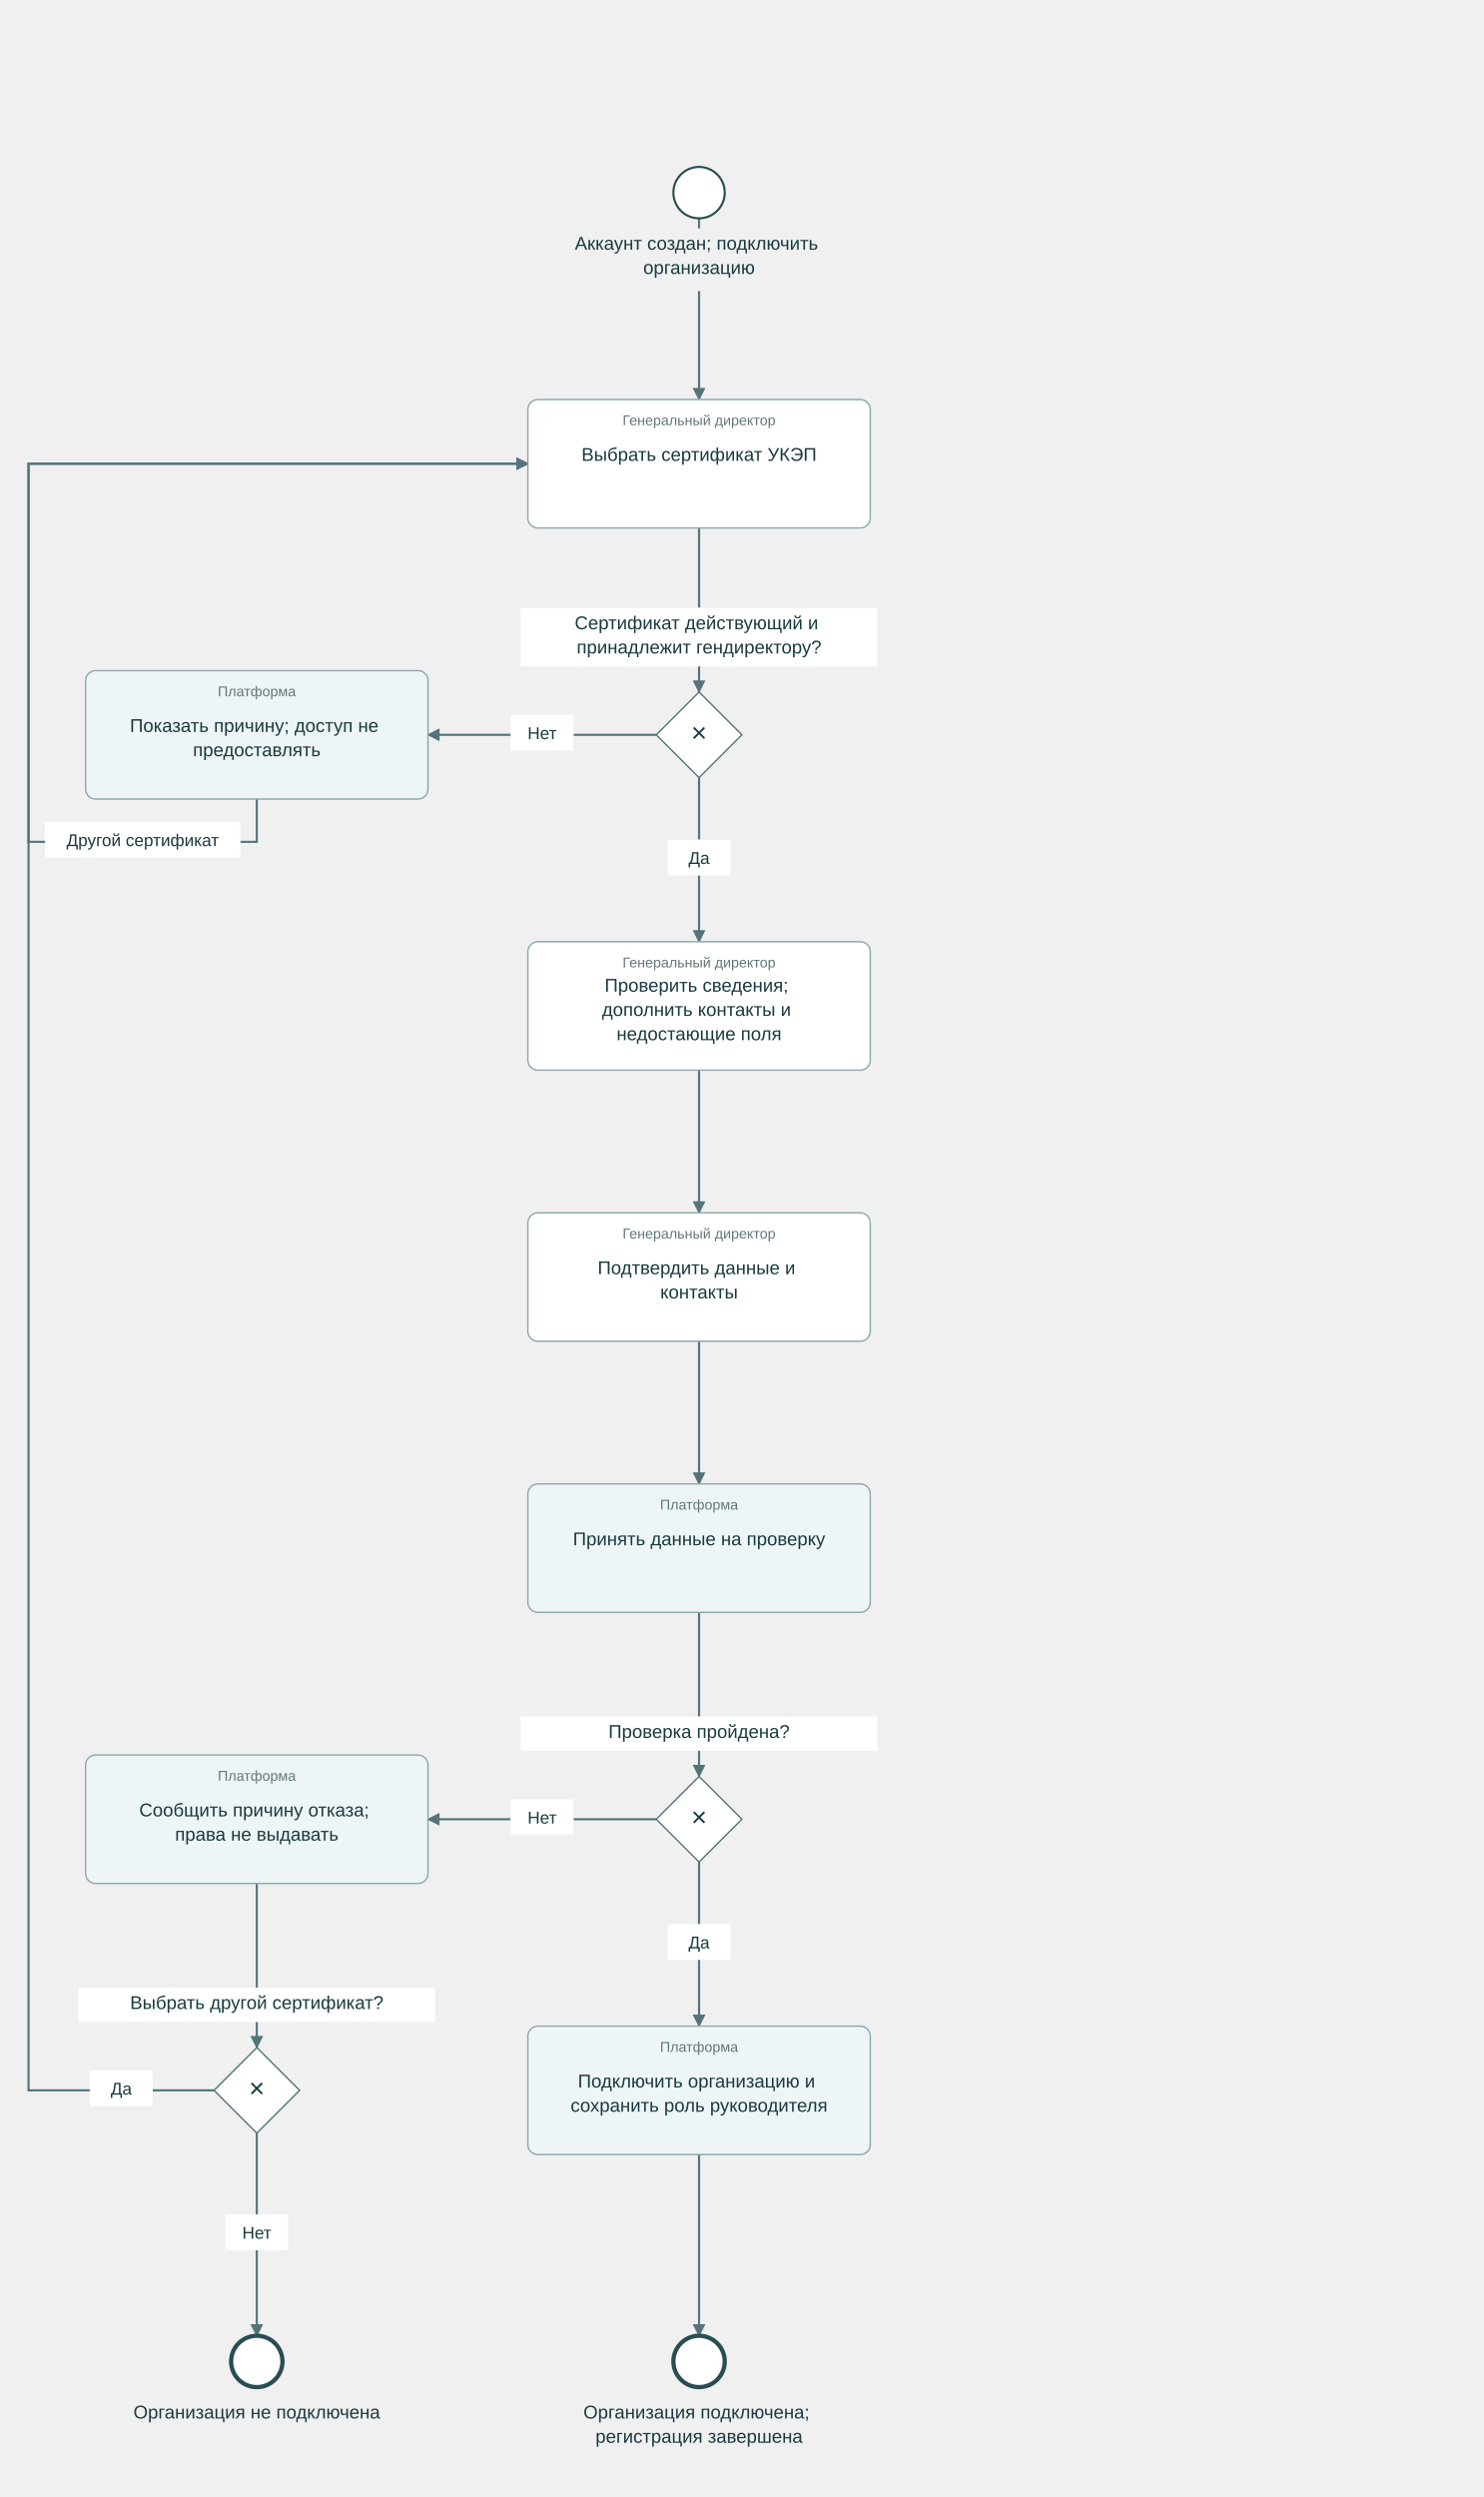
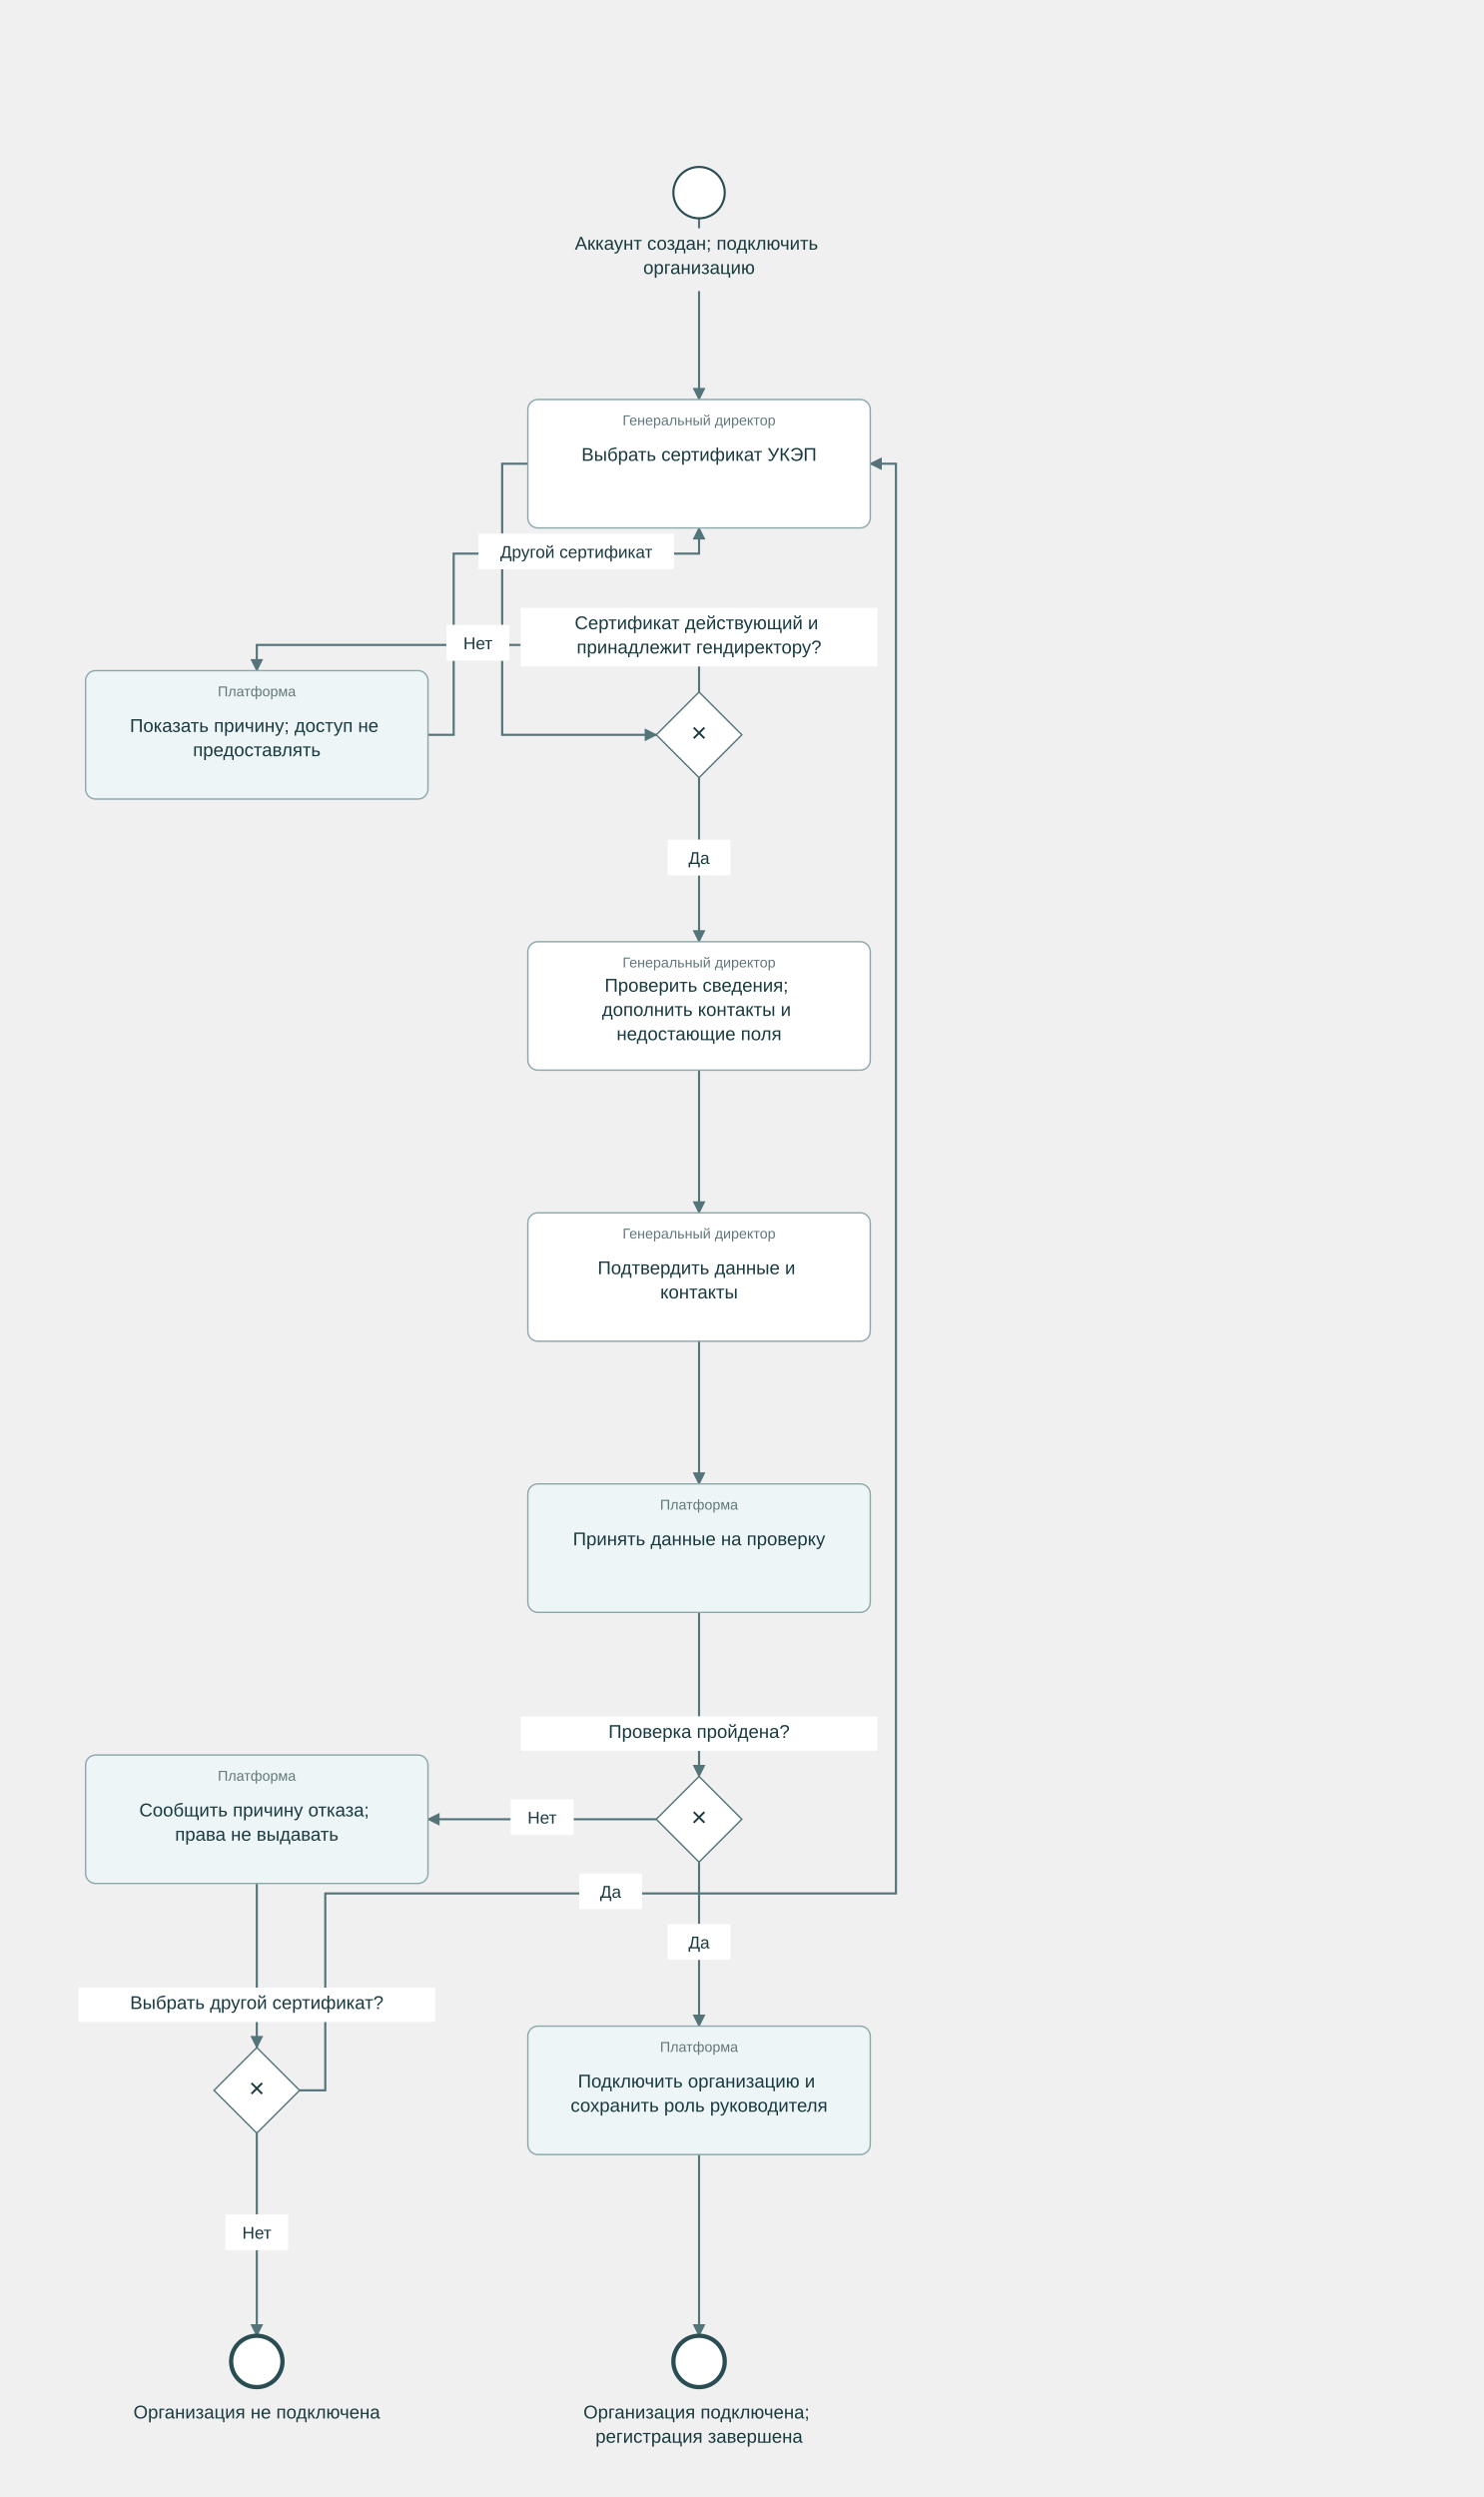
<svg xmlns="http://www.w3.org/2000/svg" viewBox="0 0 1040 1750" width="1040" height="1750" role="img" aria-labelledby="AUTH1_COMPANY_title" data-process="AUTH1_COMPANY">
  <defs>
    <marker id="AUTH1_COMPANY_arrow" viewBox="0 0 10 10" refX="9" refY="5" markerWidth="6" markerHeight="6" orient="auto-start-reverse">
      <path d="M0 0L10 5L0 10Z" fill="#54747a" />
    </marker>
    <mask id="AUTH1_COMPANY_mask">
      <rect width="1040" height="1750" fill="white" />
      <rect x="468.0" y="588.5" width="44" height="25" fill="black" />
-       <rect x="358.0" y="501.0" width="44" height="25" fill="black" />
-       <rect x="31.5" y="576.0" width="137" height="25" fill="black" />
+       <rect x="313.0" y="438.0" width="44" height="25" fill="black" />
+       <rect x="335.5" y="374.0" width="137" height="25" fill="black" />
      <rect x="468.0" y="1348.5" width="44" height="25" fill="black" />
      <rect x="358.0" y="1261.0" width="44" height="25" fill="black" />
-       <rect x="63.0" y="1451.0" width="44" height="25" fill="black" />
+       <rect x="406.0" y="1313.0" width="44" height="25" fill="black" />
      <rect x="158.0" y="1552.0" width="44" height="25" fill="black" />
      <rect data-event-text-mask="start" x="370" y="160" width="240" height="44" fill="black" />
      <rect x="365" y="426" width="250" height="41" fill="black" />
      <rect x="365" y="1203" width="250" height="24" fill="black" />
      <rect x="55" y="1393" width="250" height="24" fill="black" />
      <rect data-event-text-mask="no_access" x="60" y="1680" width="240" height="27" fill="black" />
      <rect data-event-text-mask="done" x="370" y="1680" width="240" height="44" fill="black" />
    </mask>
  </defs>
  <style>text{font-family:Arial,sans-serif;fill:#193a40}.role{fill:#62777b}</style>
  <g fill="none" stroke="#54747a" stroke-width="1.5" mask="url(#AUTH1_COMPANY_mask)">
    <polyline data-edge="0" points="490,153 490,280" marker-end="url(#AUTH1_COMPANY_arrow)" />
-     <polyline data-edge="1" points="490,370 490,485" marker-end="url(#AUTH1_COMPANY_arrow)" />
+     <polyline data-edge="1" points="370,325 352,325 352,515 460,515" marker-end="url(#AUTH1_COMPANY_arrow)" />
    <polyline data-edge="2" points="490,545 490,660" marker-end="url(#AUTH1_COMPANY_arrow)" />
-     <polyline data-edge="3" points="460,515 300,515" marker-end="url(#AUTH1_COMPANY_arrow)" />
-     <polyline data-edge="4" points="180,560 180,590 20,590 20,325 370,325" marker-end="url(#AUTH1_COMPANY_arrow)" />
+     <polyline data-edge="3" points="490,485 490,452 180,452 180,470" marker-end="url(#AUTH1_COMPANY_arrow)" />
+     <polyline data-edge="4" points="300,515 318,515 318,388 490,388 490,370" marker-end="url(#AUTH1_COMPANY_arrow)" />
    <polyline data-edge="5" points="490,750 490,850" marker-end="url(#AUTH1_COMPANY_arrow)" />
    <polyline data-edge="6" points="490,940 490,1040" marker-end="url(#AUTH1_COMPANY_arrow)" />
    <polyline data-edge="7" points="490,1130 490,1245" marker-end="url(#AUTH1_COMPANY_arrow)" />
    <polyline data-edge="8" points="490,1305 490,1420" marker-end="url(#AUTH1_COMPANY_arrow)" />
    <polyline data-edge="9" points="460,1275 300,1275" marker-end="url(#AUTH1_COMPANY_arrow)" />
    <polyline data-edge="10" points="180,1320 180,1435" marker-end="url(#AUTH1_COMPANY_arrow)" />
-     <polyline data-edge="11" points="150,1465 20,1465 20,325 370,325" marker-end="url(#AUTH1_COMPANY_arrow)" />
+     <polyline data-edge="11" points="210,1465 228,1465 228,1327 628,1327 628,325 610,325" marker-end="url(#AUTH1_COMPANY_arrow)" />
    <polyline data-edge="12" points="180,1495 180,1637" marker-end="url(#AUTH1_COMPANY_arrow)" />
    <polyline data-edge="13" points="490,1510 490,1637" marker-end="url(#AUTH1_COMPANY_arrow)" />
  </g>
  <g data-node="start">
    <circle cx="490" cy="135" r="18" fill="white" stroke="#294d52" stroke-width="1.5" />
    <text x="490" y="175" text-anchor="middle" font-size="13" class="">
      <tspan x="490" dy="0">Аккаунт создан; подключить</tspan>
      <tspan x="490" dy="17">организацию</tspan>
    </text>
  </g>
  <g data-node="select">
    <rect x="370" y="280" width="240" height="90" rx="7" fill="#fff" stroke="#8da8ad" />
    <text x="490" y="298" text-anchor="middle" font-size="10" class="role">
      <tspan x="490" dy="0">Генеральный директор</tspan>
    </text>
    <text x="490" y="323" text-anchor="middle" font-size="13" class="">
      <tspan x="490" dy="0">Выбрать сертификат УКЭП</tspan>
    </text>
  </g>
  <g data-node="certificate">
    <rect x="365" y="426" width="250" height="41" fill="white" />
    <text x="490" y="441" text-anchor="middle" font-size="13" class="">
      <tspan x="490" dy="0">Сертификат действующий и</tspan>
      <tspan x="490" dy="17">принадлежит гендиректору?</tspan>
    </text>
    <path d="M490,485 L520,515 L490,545 L460,515Z" fill="white" stroke="#54747a" />
    <text x="490" y="520" text-anchor="middle" font-size="19" class="">
      <tspan x="490" dy="0">×</tspan>
    </text>
  </g>
  <g data-node="invalid">
    <rect x="60" y="470" width="240" height="90" rx="7" fill="#eef5f6" stroke="#8da8ad" />
    <text x="180" y="488" text-anchor="middle" font-size="10" class="role">
      <tspan x="180" dy="0">Платформа</tspan>
    </text>
    <text x="180" y="513" text-anchor="middle" font-size="13" class="">
      <tspan x="180" dy="0">Показать причину; доступ не</tspan>
      <tspan x="180" dy="17">предоставлять</tspan>
    </text>
  </g>
  <g data-node="review">
    <rect x="370" y="660" width="240" height="90" rx="7" fill="#fff" stroke="#8da8ad" />
    <text x="490" y="678" text-anchor="middle" font-size="10" class="role">
      <tspan x="490" dy="0">Генеральный директор</tspan>
    </text>
    <text x="490" y="695" text-anchor="middle" font-size="13" class="">
      <tspan x="490" dy="0">Проверить сведения;</tspan>
      <tspan x="490" dy="17">дополнить контакты и</tspan>
      <tspan x="490" dy="17">недостающие поля</tspan>
    </text>
  </g>
  <g data-node="confirm">
    <rect x="370" y="850" width="240" height="90" rx="7" fill="#fff" stroke="#8da8ad" />
    <text x="490" y="868" text-anchor="middle" font-size="10" class="role">
      <tspan x="490" dy="0">Генеральный директор</tspan>
    </text>
    <text x="490" y="893" text-anchor="middle" font-size="13" class="">
      <tspan x="490" dy="0">Подтвердить данные и</tspan>
      <tspan x="490" dy="17">контакты</tspan>
    </text>
  </g>
  <g data-node="send">
    <rect x="370" y="1040" width="240" height="90" rx="7" fill="#eef5f6" stroke="#8da8ad" />
    <text x="490" y="1058" text-anchor="middle" font-size="10" class="role">
      <tspan x="490" dy="0">Платформа</tspan>
    </text>
    <text x="490" y="1083" text-anchor="middle" font-size="13" class="">
      <tspan x="490" dy="0">Принять данные на проверку</tspan>
    </text>
  </g>
  <g data-node="decision">
    <rect x="365" y="1203" width="250" height="24" fill="white" />
    <text x="490" y="1218" text-anchor="middle" font-size="13" class="">
      <tspan x="490" dy="0">Проверка пройдена?</tspan>
    </text>
    <path d="M490,1245 L520,1275 L490,1305 L460,1275Z" fill="white" stroke="#54747a" />
    <text x="490" y="1280" text-anchor="middle" font-size="19" class="">
      <tspan x="490" dy="0">×</tspan>
    </text>
  </g>
  <g data-node="reject">
    <rect x="60" y="1230" width="240" height="90" rx="7" fill="#eef5f6" stroke="#8da8ad" />
    <text x="180" y="1248" text-anchor="middle" font-size="10" class="role">
      <tspan x="180" dy="0">Платформа</tspan>
    </text>
    <text x="180" y="1273" text-anchor="middle" font-size="13" class="">
      <tspan x="180" dy="0">Сообщить причину отказа;</tspan>
      <tspan x="180" dy="17">права не выдавать</tspan>
    </text>
  </g>
  <g data-node="again">
    <rect x="55" y="1393" width="250" height="24" fill="white" />
    <text x="180" y="1408" text-anchor="middle" font-size="13" class="">
      <tspan x="180" dy="0">Выбрать другой сертификат?</tspan>
    </text>
    <path d="M180,1435 L210,1465 L180,1495 L150,1465Z" fill="white" stroke="#54747a" />
    <text x="180" y="1470" text-anchor="middle" font-size="19" class="">
      <tspan x="180" dy="0">×</tspan>
    </text>
  </g>
  <g data-node="no_access">
    <circle cx="180" cy="1655" r="18" fill="white" stroke="#294d52" stroke-width="3" />
    <text x="180" y="1695" text-anchor="middle" font-size="13" class="">
      <tspan x="180" dy="0">Организация не подключена</tspan>
    </text>
  </g>
  <g data-node="approve">
    <rect x="370" y="1420" width="240" height="90" rx="7" fill="#eef5f6" stroke="#8da8ad" />
    <text x="490" y="1438" text-anchor="middle" font-size="10" class="role">
      <tspan x="490" dy="0">Платформа</tspan>
    </text>
    <text x="490" y="1463" text-anchor="middle" font-size="13" class="">
      <tspan x="490" dy="0">Подключить организацию и</tspan>
      <tspan x="490" dy="17">сохранить роль руководителя</tspan>
    </text>
  </g>
  <g data-node="done">
    <circle cx="490" cy="1655" r="18" fill="white" stroke="#294d52" stroke-width="3" />
    <text x="490" y="1695" text-anchor="middle" font-size="13" class="">
      <tspan x="490" dy="0">Организация подключена;</tspan>
      <tspan x="490" dy="17">регистрация завершена</tspan>
    </text>
  </g>
  <g data-edge-label="2">
    <rect x="468.0" y="588.5" width="44" height="25" fill="white" />
    <text x="490.0" y="605.5" text-anchor="middle" font-size="12" class="">
      <tspan x="490.0" dy="0">Да</tspan>
    </text>
  </g>
  <g data-edge-label="3">
-     <rect x="358.0" y="501.0" width="44" height="25" fill="white" />
-     <text x="380.0" y="518.0" text-anchor="middle" font-size="12" class="">
-       <tspan x="380.0" dy="0">Нет</tspan>
+     <rect x="313.0" y="438.0" width="44" height="25" fill="white" />
+     <text x="335.0" y="455.0" text-anchor="middle" font-size="12" class="">
+       <tspan x="335.0" dy="0">Нет</tspan>
    </text>
  </g>
  <g data-edge-label="4">
-     <rect x="31.5" y="576.0" width="137" height="25" fill="white" />
-     <text x="100.0" y="593.0" text-anchor="middle" font-size="12" class="">
-       <tspan x="100.0" dy="0">Другой сертификат</tspan>
+     <rect x="335.5" y="374.0" width="137" height="25" fill="white" />
+     <text x="404.0" y="391.0" text-anchor="middle" font-size="12" class="">
+       <tspan x="404.0" dy="0">Другой сертификат</tspan>
    </text>
  </g>
  <g data-edge-label="8">
    <rect x="468.0" y="1348.5" width="44" height="25" fill="white" />
    <text x="490.0" y="1365.5" text-anchor="middle" font-size="12" class="">
      <tspan x="490.0" dy="0">Да</tspan>
    </text>
  </g>
  <g data-edge-label="9">
    <rect x="358.0" y="1261.0" width="44" height="25" fill="white" />
    <text x="380.0" y="1278.0" text-anchor="middle" font-size="12" class="">
      <tspan x="380.0" dy="0">Нет</tspan>
    </text>
  </g>
  <g data-edge-label="11">
-     <rect x="63.0" y="1451.0" width="44" height="25" fill="white" />
-     <text x="85.0" y="1468.0" text-anchor="middle" font-size="12" class="">
-       <tspan x="85.0" dy="0">Да</tspan>
+     <rect x="406.0" y="1313.0" width="44" height="25" fill="white" />
+     <text x="428.0" y="1330.0" text-anchor="middle" font-size="12" class="">
+       <tspan x="428.0" dy="0">Да</tspan>
    </text>
  </g>
  <g data-edge-label="12">
    <rect x="158.0" y="1552.0" width="44" height="25" fill="white" />
    <text x="180.0" y="1569.0" text-anchor="middle" font-size="12" class="">
      <tspan x="180.0" dy="0">Нет</tspan>
    </text>
  </g>
</svg>
